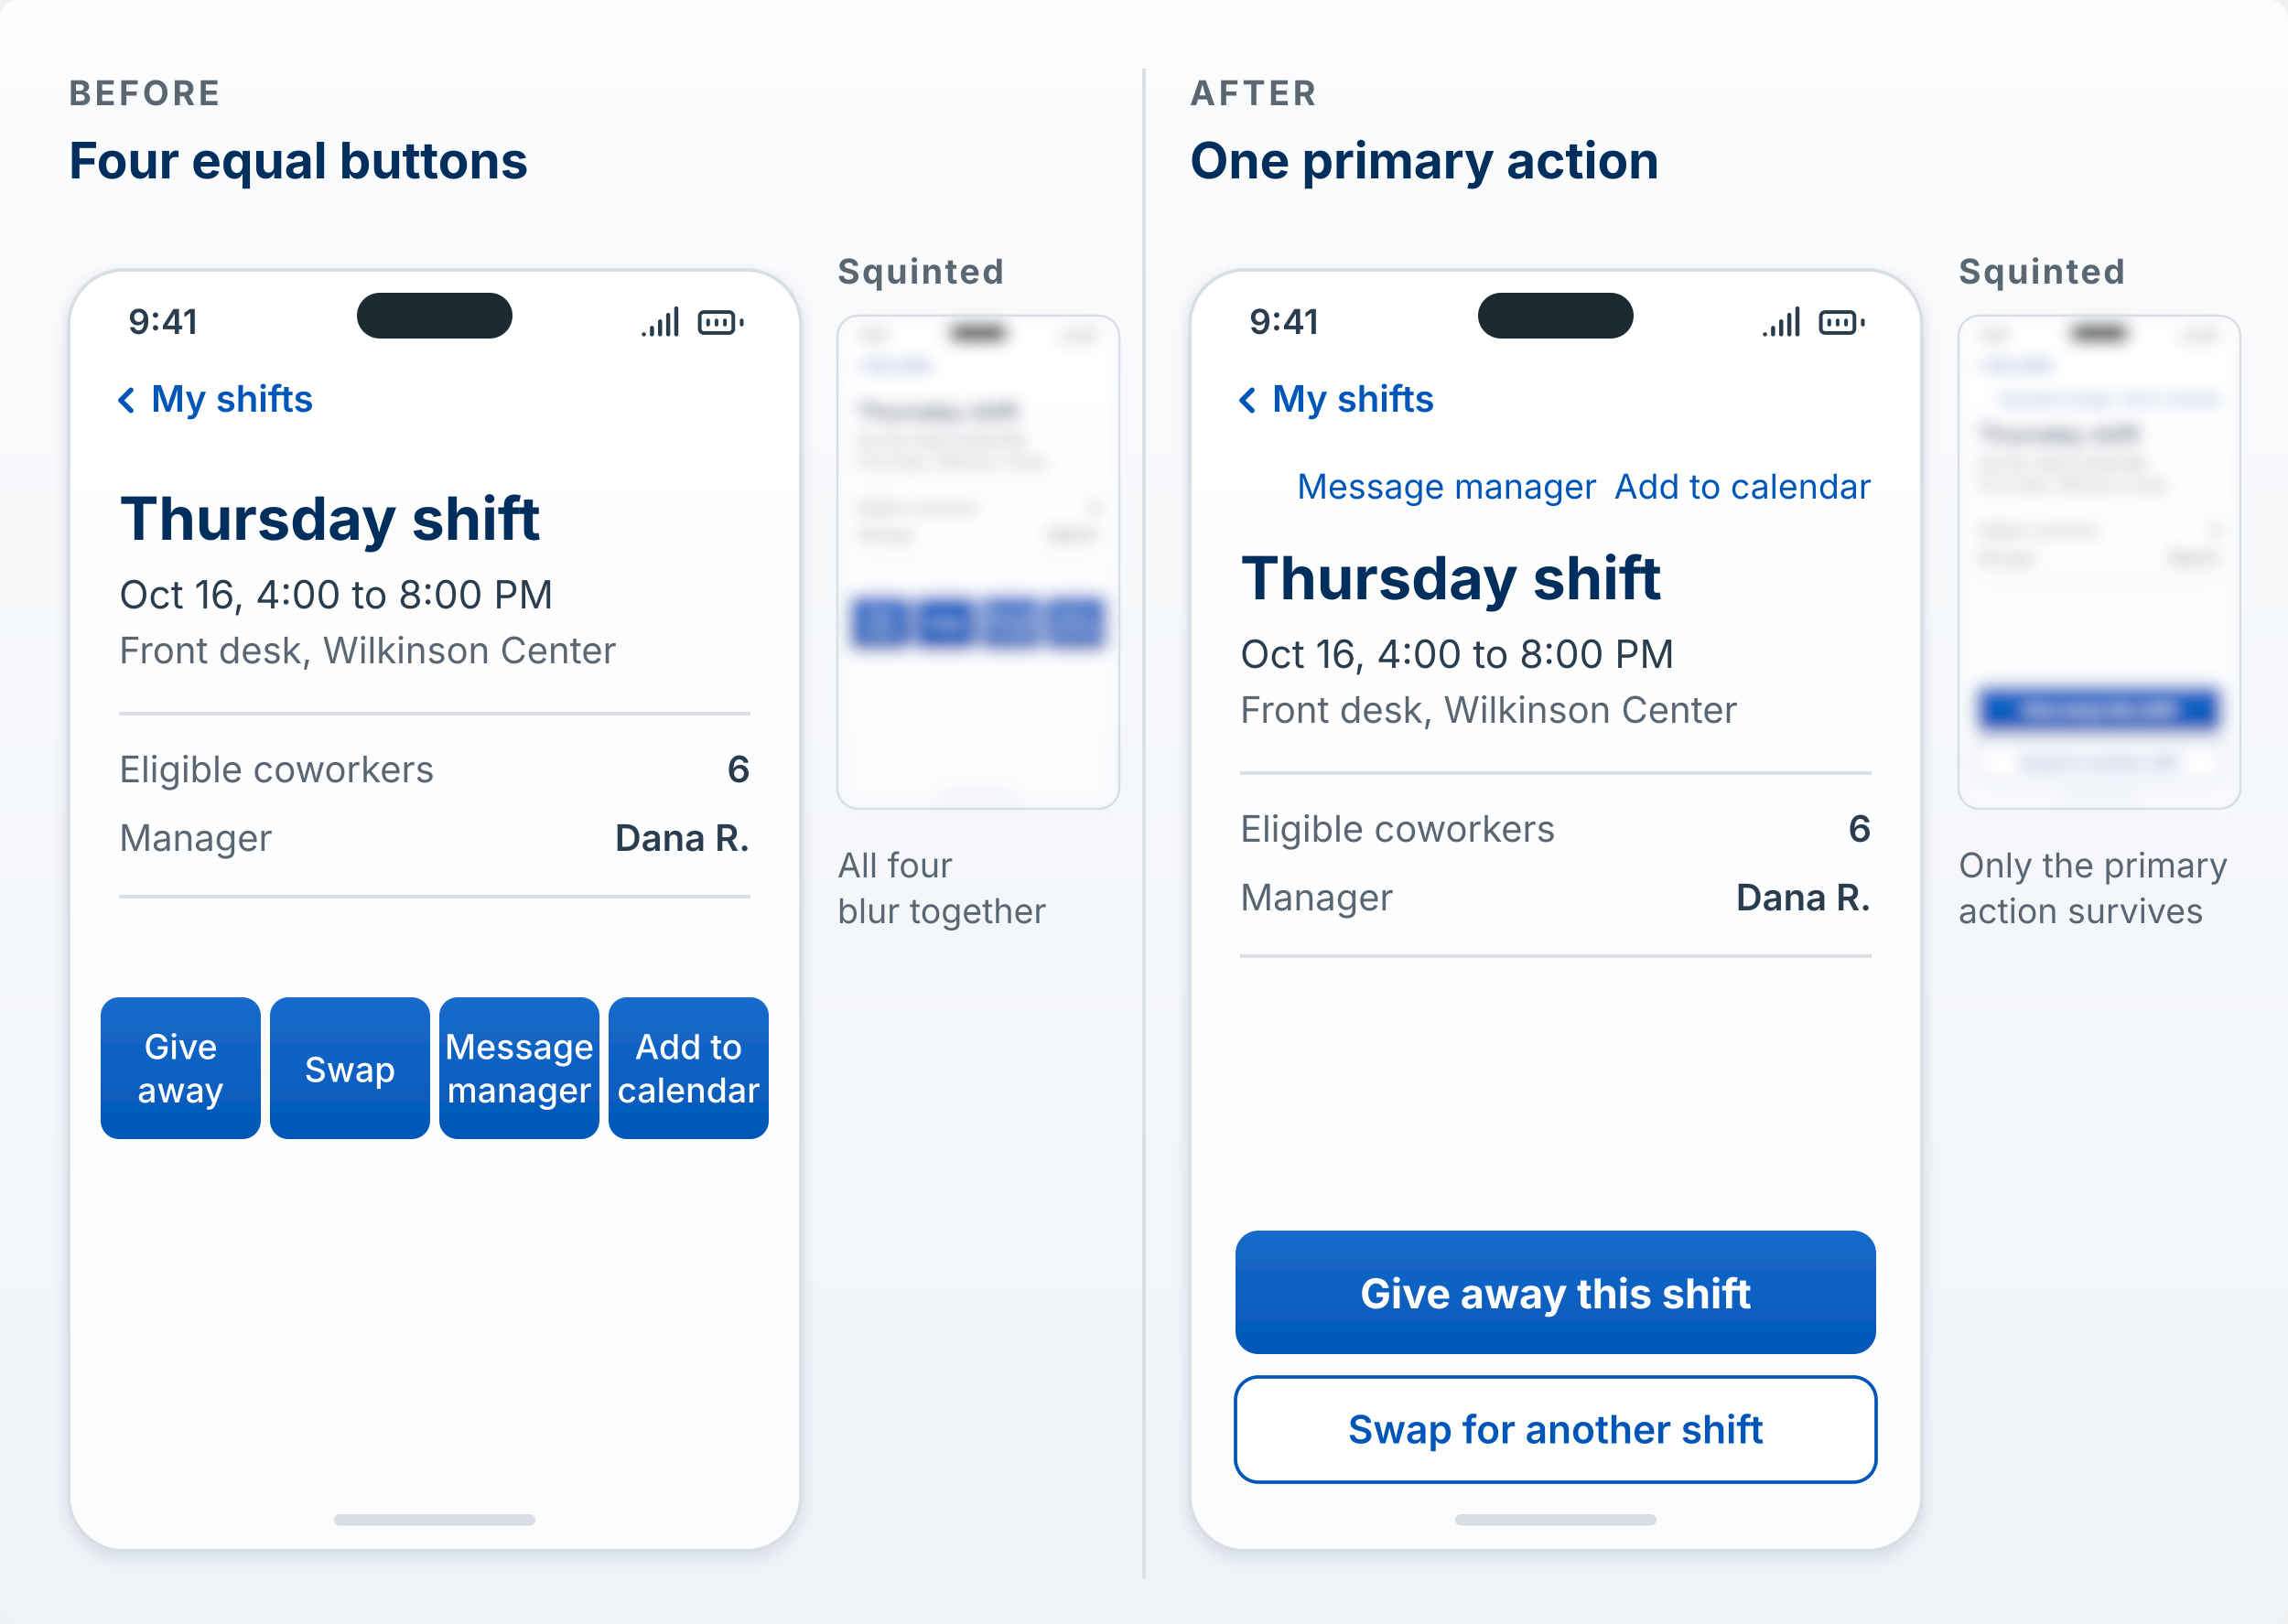
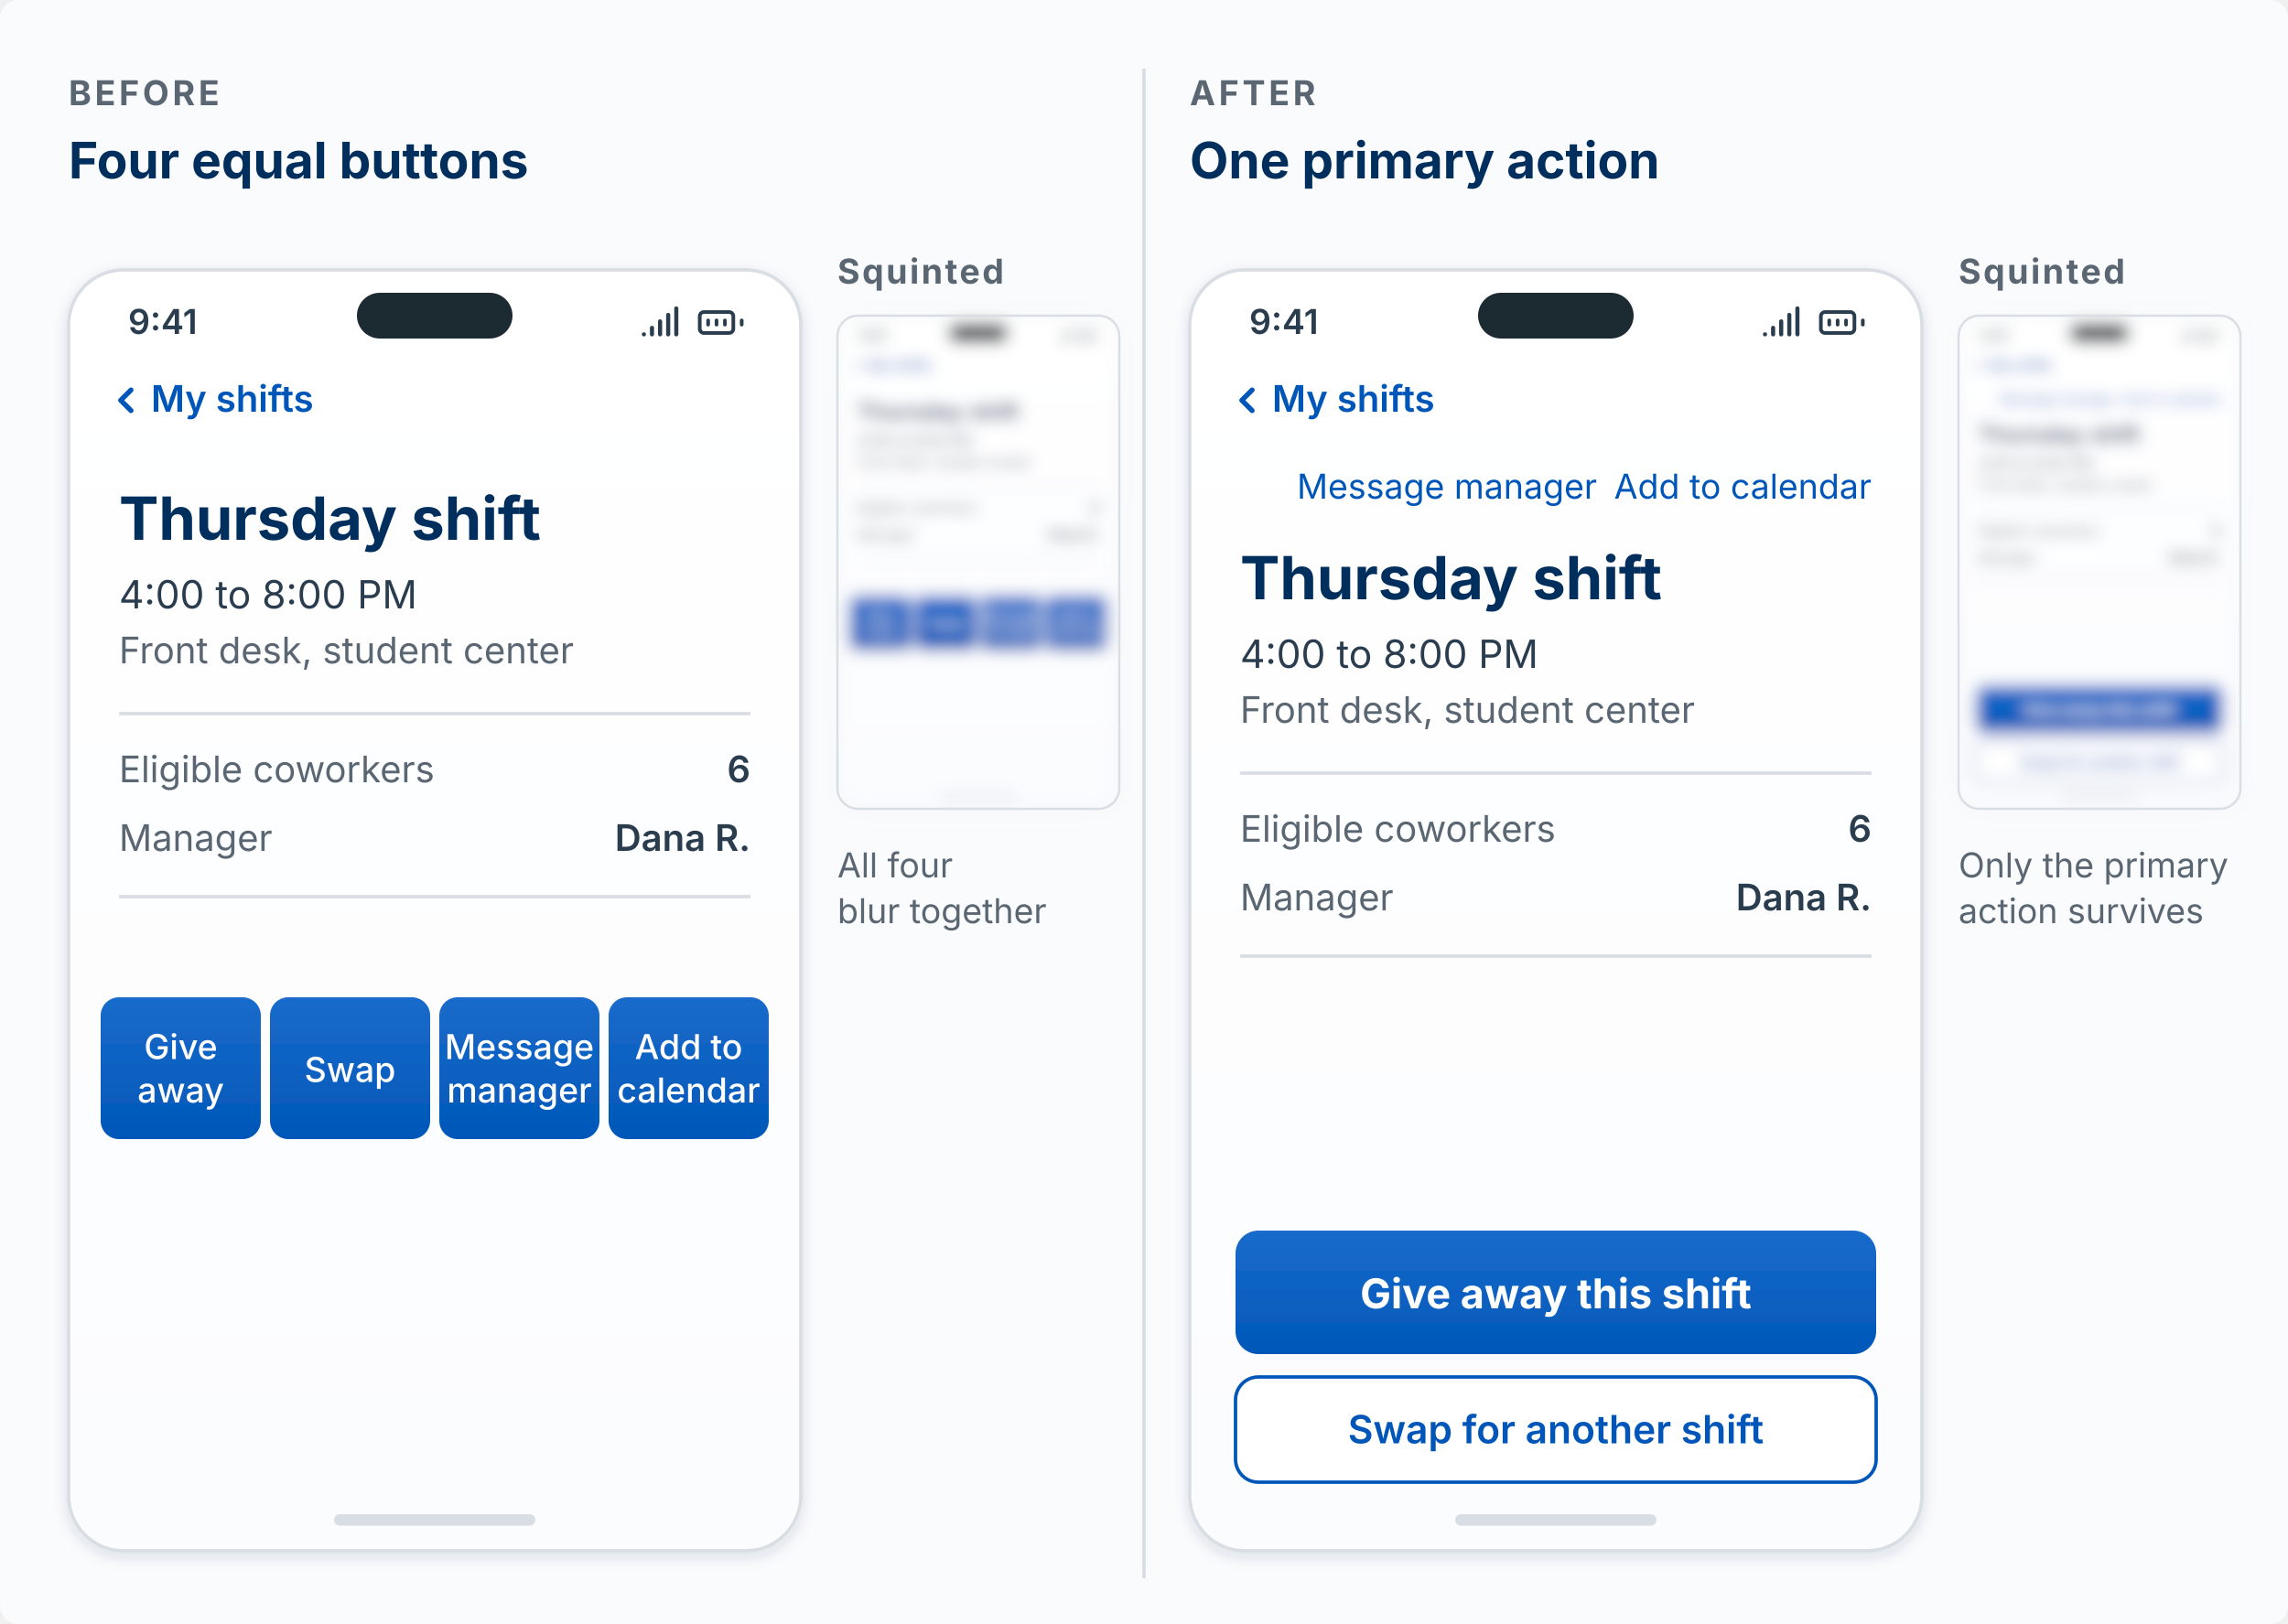
<svg xmlns="http://www.w3.org/2000/svg" viewBox="0 0 1000 710" role="img" aria-labelledby="t d" font-family="Inter, 'Helvetica Neue', Helvetica, Arial, sans-serif">
  <defs>
    <filter id="sh" x="-10%" y="-10%" width="120%" height="130%">
      <feDropShadow dx="0" dy="2" stdDeviation="3" flood-color="#002E5D" flood-opacity="0.13" />
    </filter>
    <marker id="arr" viewBox="0 0 10 10" refX="9" refY="5" markerWidth="8" markerHeight="8" orient="auto-start-reverse">
      <path d="M0,0 L10,5 L0,10 z" fill="#5A6672" />
    </marker>
    <marker id="arrR" viewBox="0 0 10 10" refX="9" refY="5" markerWidth="8" markerHeight="8" orient="auto-start-reverse">
      <path d="M0,0 L10,5 L0,10 z" fill="#0057B8" />
    </marker>
    <marker id="arrN" viewBox="0 0 10 10" refX="9" refY="5" markerWidth="8" markerHeight="8" orient="auto-start-reverse">
      <path d="M0,0 L10,5 L0,10 z" fill="#002E5D" />
    </marker>
    <linearGradient id="bgG" x1="0" y1="0" x2="0" y2="1">
      <stop offset="0" stop-color="#FBFCFD" />
      <stop offset="1" stop-color="#EFF3F8" />
    </linearGradient>
    <linearGradient id="stepG" x1="0" y1="0" x2="0" y2="1">
      <stop offset="0" stop-color="#F1F6FB" />
      <stop offset="1" stop-color="#E1EAF5" />
    </linearGradient>
    <linearGradient id="navyG" x1="0" y1="0" x2="0" y2="1">
      <stop offset="0" stop-color="#0B4178" />
      <stop offset="1" stop-color="#002E5D" />
    </linearGradient>
    <linearGradient id="royalG" x1="0" y1="0" x2="0" y2="1">
      <stop offset="0" stop-color="#1A6BCB" />
      <stop offset="1" stop-color="#0057B8" />
    </linearGradient>
    <linearGradient id="phoneG" x1="0" y1="0" x2="0" y2="1">
      <stop offset="0" stop-color="#FFFFFF" />
      <stop offset="1" stop-color="#FBFCFE" />
    </linearGradient>
    <g id="scrBefore">
      <rect x="0" y="0" width="320" height="560" rx="24" fill="url(#phoneG)" stroke="#D9DEE4" stroke-width="1.5" />
      <rect x="126.0" y="10" width="68" height="20" rx="10" fill="#1F2933" />
      <text x="26" y="28" font-size="15" font-weight="600" fill="#2C3E50">9:41</text>
      <g transform="translate(250,14) scale(0.7083)" fill="none" stroke="#2C3E50" stroke-width="2.541" stroke-linecap="round" stroke-linejoin="round">
        <path d="M2 20h.01" />
        <path d="M7 20v-4" />
        <path d="M12 20v-8" />
        <path d="M17 20V8" />
        <path d="M22 4v16" />
      </g>
      <g transform="translate(274,12) scale(0.9167)" fill="none" stroke="#2C3E50" stroke-width="1.745" stroke-linecap="round" stroke-linejoin="round">
        <rect width="16" height="10" x="2" y="7" rx="2" ry="2" />
        <line x1="22" x2="22" y1="11" y2="13" />
        <line x1="6" x2="6" y1="11" y2="13" />
        <line x1="10" x2="10" y1="11" y2="13" />
        <line x1="14" x2="14" y1="11" y2="13" />
      </g>
      <rect x="116.0" y="544" width="88" height="5" rx="2.5" fill="#D9DEE4" />
      <g transform="translate(16,48) scale(0.75)" fill="none" stroke="#0057B8" stroke-width="2.933" stroke-linecap="round" stroke-linejoin="round">
        <path d="m15 18-6-6 6-6" />
      </g>
      <text x="36" y="62" font-size="16" font-weight="600" fill="#0057B8">My shifts</text>
      <text x="22" y="118" font-size="26" font-weight="700" fill="#002E5D">Thursday shift</text>
-       <text x="22" y="148" font-size="17" fill="#2C3E50">Oct 16, 4:00 to 8:00 PM</text>
-       <text x="22" y="172" font-size="16" fill="#5A6672">Front desk, Wilkinson Center</text>
+       <text x="22" y="148" font-size="17" fill="#2C3E50">4:00 to 8:00 PM</text>
+       <text x="22" y="172" font-size="16" fill="#5A6672">Front desk, student center</text>
      <line x1="22" y1="194" x2="298" y2="194" stroke="#D9DEE4" stroke-width="1.5" />
      <text x="22" y="224" font-size="16" fill="#5A6672">Eligible coworkers</text>
      <text x="298" y="224" font-size="16" font-weight="600" fill="#2C3E50" text-anchor="end">6</text>
      <text x="22" y="254" font-size="16" fill="#5A6672">Manager</text>
      <text x="298" y="254" font-size="16" font-weight="600" fill="#2C3E50" text-anchor="end">Dana R.</text>
      <line x1="22" y1="274" x2="298" y2="274" stroke="#D9DEE4" stroke-width="1.5" />
      <rect x="14.0" y="318" width="70" height="62" rx="8" fill="url(#royalG)" />
      <text x="49.0" y="345" font-size="15" font-weight="500" fill="#fff" text-anchor="middle">Give</text>
      <text x="49.0" y="364" font-size="15" font-weight="500" fill="#fff" text-anchor="middle">away</text>
      <rect x="88.0" y="318" width="70" height="62" rx="8" fill="url(#royalG)" />
      <text x="123.0" y="355" font-size="15" font-weight="500" fill="#fff" text-anchor="middle">Swap</text>
      <rect x="162.0" y="318" width="70" height="62" rx="8" fill="url(#royalG)" />
      <text x="197.0" y="345" font-size="15" font-weight="500" fill="#fff" text-anchor="middle">Message</text>
      <text x="197.0" y="364" font-size="15" font-weight="500" fill="#fff" text-anchor="middle">manager</text>
      <rect x="236.0" y="318" width="70" height="62" rx="8" fill="url(#royalG)" />
      <text x="271.0" y="345" font-size="15" font-weight="500" fill="#fff" text-anchor="middle">Add to</text>
      <text x="271.0" y="364" font-size="15" font-weight="500" fill="#fff" text-anchor="middle">calendar</text>
    </g>
    <g id="scrAfter">
      <rect x="0" y="0" width="320" height="560" rx="24" fill="url(#phoneG)" stroke="#D9DEE4" stroke-width="1.5" />
      <rect x="126.0" y="10" width="68" height="20" rx="10" fill="#1F2933" />
      <text x="26" y="28" font-size="15" font-weight="600" fill="#2C3E50">9:41</text>
      <g transform="translate(250,14) scale(0.7083)" fill="none" stroke="#2C3E50" stroke-width="2.541" stroke-linecap="round" stroke-linejoin="round">
        <path d="M2 20h.01" />
        <path d="M7 20v-4" />
        <path d="M12 20v-8" />
        <path d="M17 20V8" />
        <path d="M22 4v16" />
      </g>
      <g transform="translate(274,12) scale(0.9167)" fill="none" stroke="#2C3E50" stroke-width="1.745" stroke-linecap="round" stroke-linejoin="round">
        <rect width="16" height="10" x="2" y="7" rx="2" ry="2" />
        <line x1="22" x2="22" y1="11" y2="13" />
        <line x1="6" x2="6" y1="11" y2="13" />
        <line x1="10" x2="10" y1="11" y2="13" />
        <line x1="14" x2="14" y1="11" y2="13" />
      </g>
      <rect x="116.0" y="544" width="88" height="5" rx="2.5" fill="#D9DEE4" />
      <g transform="translate(16,48) scale(0.75)" fill="none" stroke="#0057B8" stroke-width="2.933" stroke-linecap="round" stroke-linejoin="round">
        <path d="m15 18-6-6 6-6" />
      </g>
      <text x="36" y="62" font-size="16" font-weight="600" fill="#0057B8">My shifts</text>
      <text x="298" y="100" font-size="15" fill="#0057B8" text-anchor="end">Add to calendar</text>
      <text x="178" y="100" font-size="15" fill="#0057B8" text-anchor="end">Message manager</text>
      <text x="22" y="144" font-size="26" font-weight="700" fill="#002E5D">Thursday shift</text>
-       <text x="22" y="174" font-size="17" fill="#2C3E50">Oct 16, 4:00 to 8:00 PM</text>
-       <text x="22" y="198" font-size="16" fill="#5A6672">Front desk, Wilkinson Center</text>
+       <text x="22" y="174" font-size="17" fill="#2C3E50">4:00 to 8:00 PM</text>
+       <text x="22" y="198" font-size="16" fill="#5A6672">Front desk, student center</text>
      <line x1="22" y1="220" x2="298" y2="220" stroke="#D9DEE4" stroke-width="1.5" />
      <text x="22" y="250" font-size="16" fill="#5A6672">Eligible coworkers</text>
      <text x="298" y="250" font-size="16" font-weight="600" fill="#2C3E50" text-anchor="end">6</text>
      <text x="22" y="280" font-size="16" fill="#5A6672">Manager</text>
      <text x="298" y="280" font-size="16" font-weight="600" fill="#2C3E50" text-anchor="end">Dana R.</text>
      <line x1="22" y1="300" x2="298" y2="300" stroke="#D9DEE4" stroke-width="1.5" />
      <rect x="20" y="420" width="280" height="54" rx="10" fill="url(#royalG)" />
      <text x="160.0" y="454" font-size="18" font-weight="700" fill="#fff" text-anchor="middle">Give away this shift</text>
      <rect x="20" y="484" width="280" height="46" rx="10" fill="#fff" stroke="#0057B8" stroke-width="1.5" />
      <text x="160.0" y="513" font-size="17" font-weight="600" fill="#0057B8" text-anchor="middle">Swap for another shift</text>
    </g>
    <filter id="squint" x="-10%" y="-10%" width="120%" height="120%">
      <feGaussianBlur stdDeviation="9" />
    </filter>
  </defs>
-   <rect x="0" y="0" width="1000" height="710" rx="8" fill="url(#bgG)" />
+   <rect x="0" y="0" width="1000" height="710" rx="8" fill="#FAFBFC" />
  <text x="30" y="46" font-size="15" font-weight="700" fill="#5A6672" letter-spacing="1.5">BEFORE</text>
  <text x="30" y="78" font-size="22" font-weight="700" fill="#002E5D">Four equal buttons</text>
  <g transform="translate(30,118)" filter="url(#sh)">
    <use href="#scrBefore" />
  </g>
  <text x="366" y="124" font-size="15" font-weight="700" fill="#5A6672" letter-spacing="1">Squinted</text>
  <g transform="translate(366,138) scale(0.385)">
    <use href="#scrBefore" filter="url(#squint)" />
  </g>
  <rect x="366" y="138" width="123.2" height="215.6" rx="9" fill="none" stroke="#D9DEE4" stroke-width="1" />
  <text x="366" y="383.6" font-size="15" fill="#5A6672">All four</text>
  <text x="366" y="403.6" font-size="15" fill="#5A6672">blur together</text>
  <text x="520" y="46" font-size="15" font-weight="700" fill="#5A6672" letter-spacing="1.5">AFTER</text>
  <text x="520" y="78" font-size="22" font-weight="700" fill="#002E5D">One primary action</text>
  <g transform="translate(520,118)" filter="url(#sh)">
    <use href="#scrAfter" />
  </g>
  <text x="856" y="124" font-size="15" font-weight="700" fill="#5A6672" letter-spacing="1">Squinted</text>
  <g transform="translate(856,138) scale(0.385)">
    <use href="#scrAfter" filter="url(#squint)" />
  </g>
  <rect x="856" y="138" width="123.2" height="215.6" rx="9" fill="none" stroke="#D9DEE4" stroke-width="1" />
  <text x="856" y="383.6" font-size="15" fill="#5A6672">Only the primary</text>
  <text x="856" y="403.6" font-size="15" fill="#5A6672">action survives</text>
  <line x1="500" y1="30" x2="500" y2="690" stroke="#D9DEE4" stroke-width="1.5" />
</svg>
